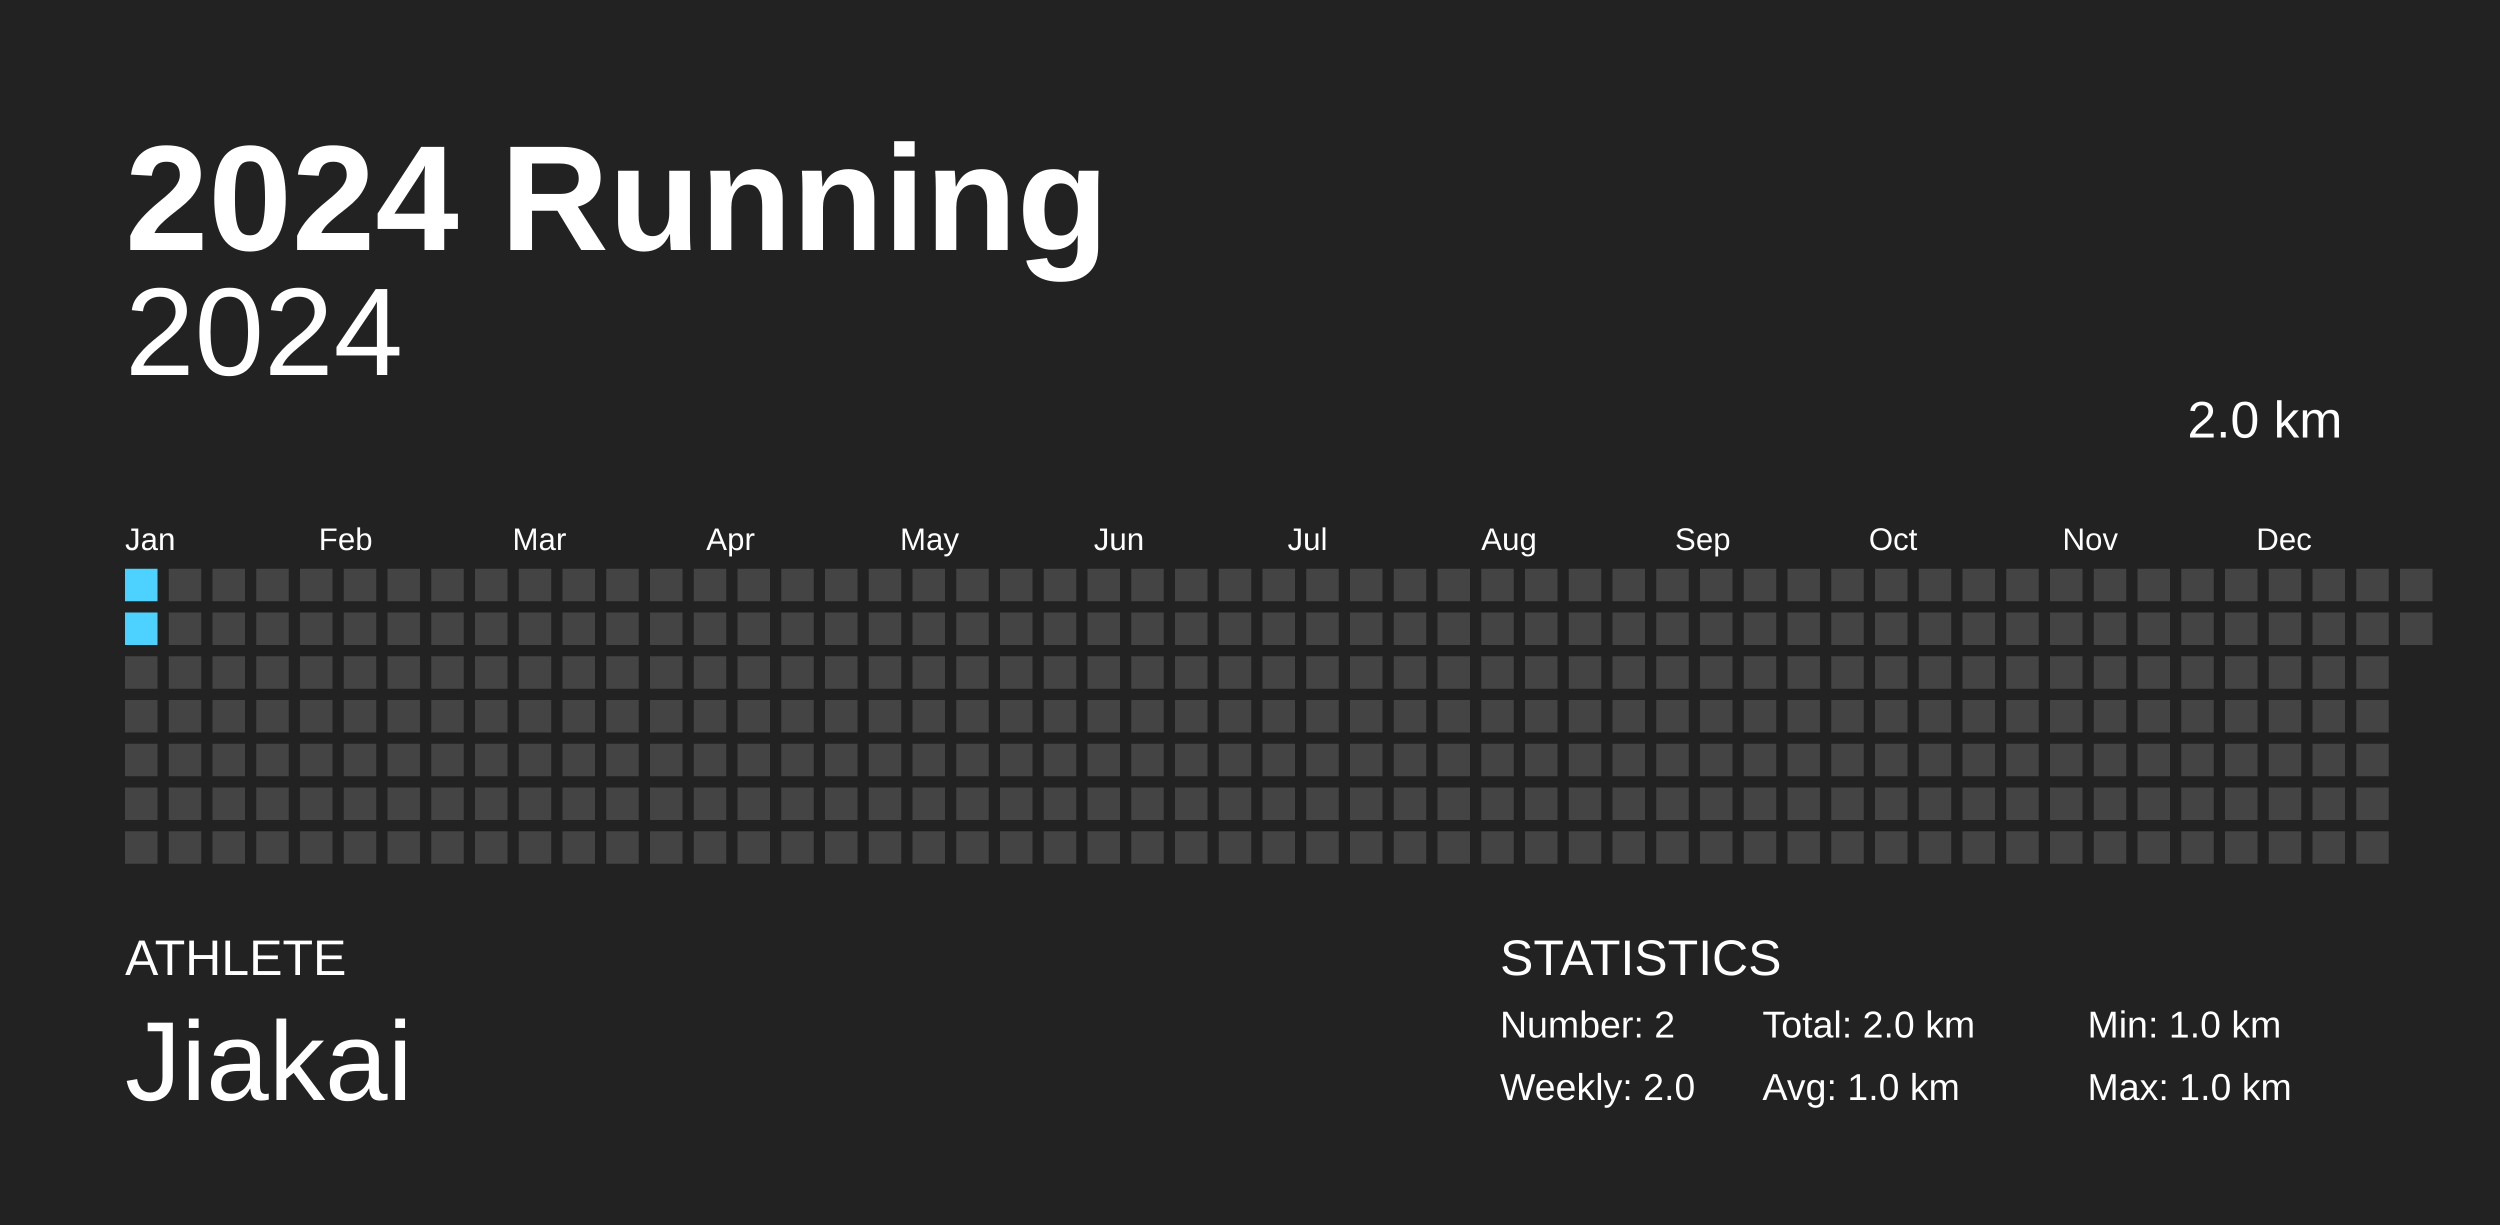
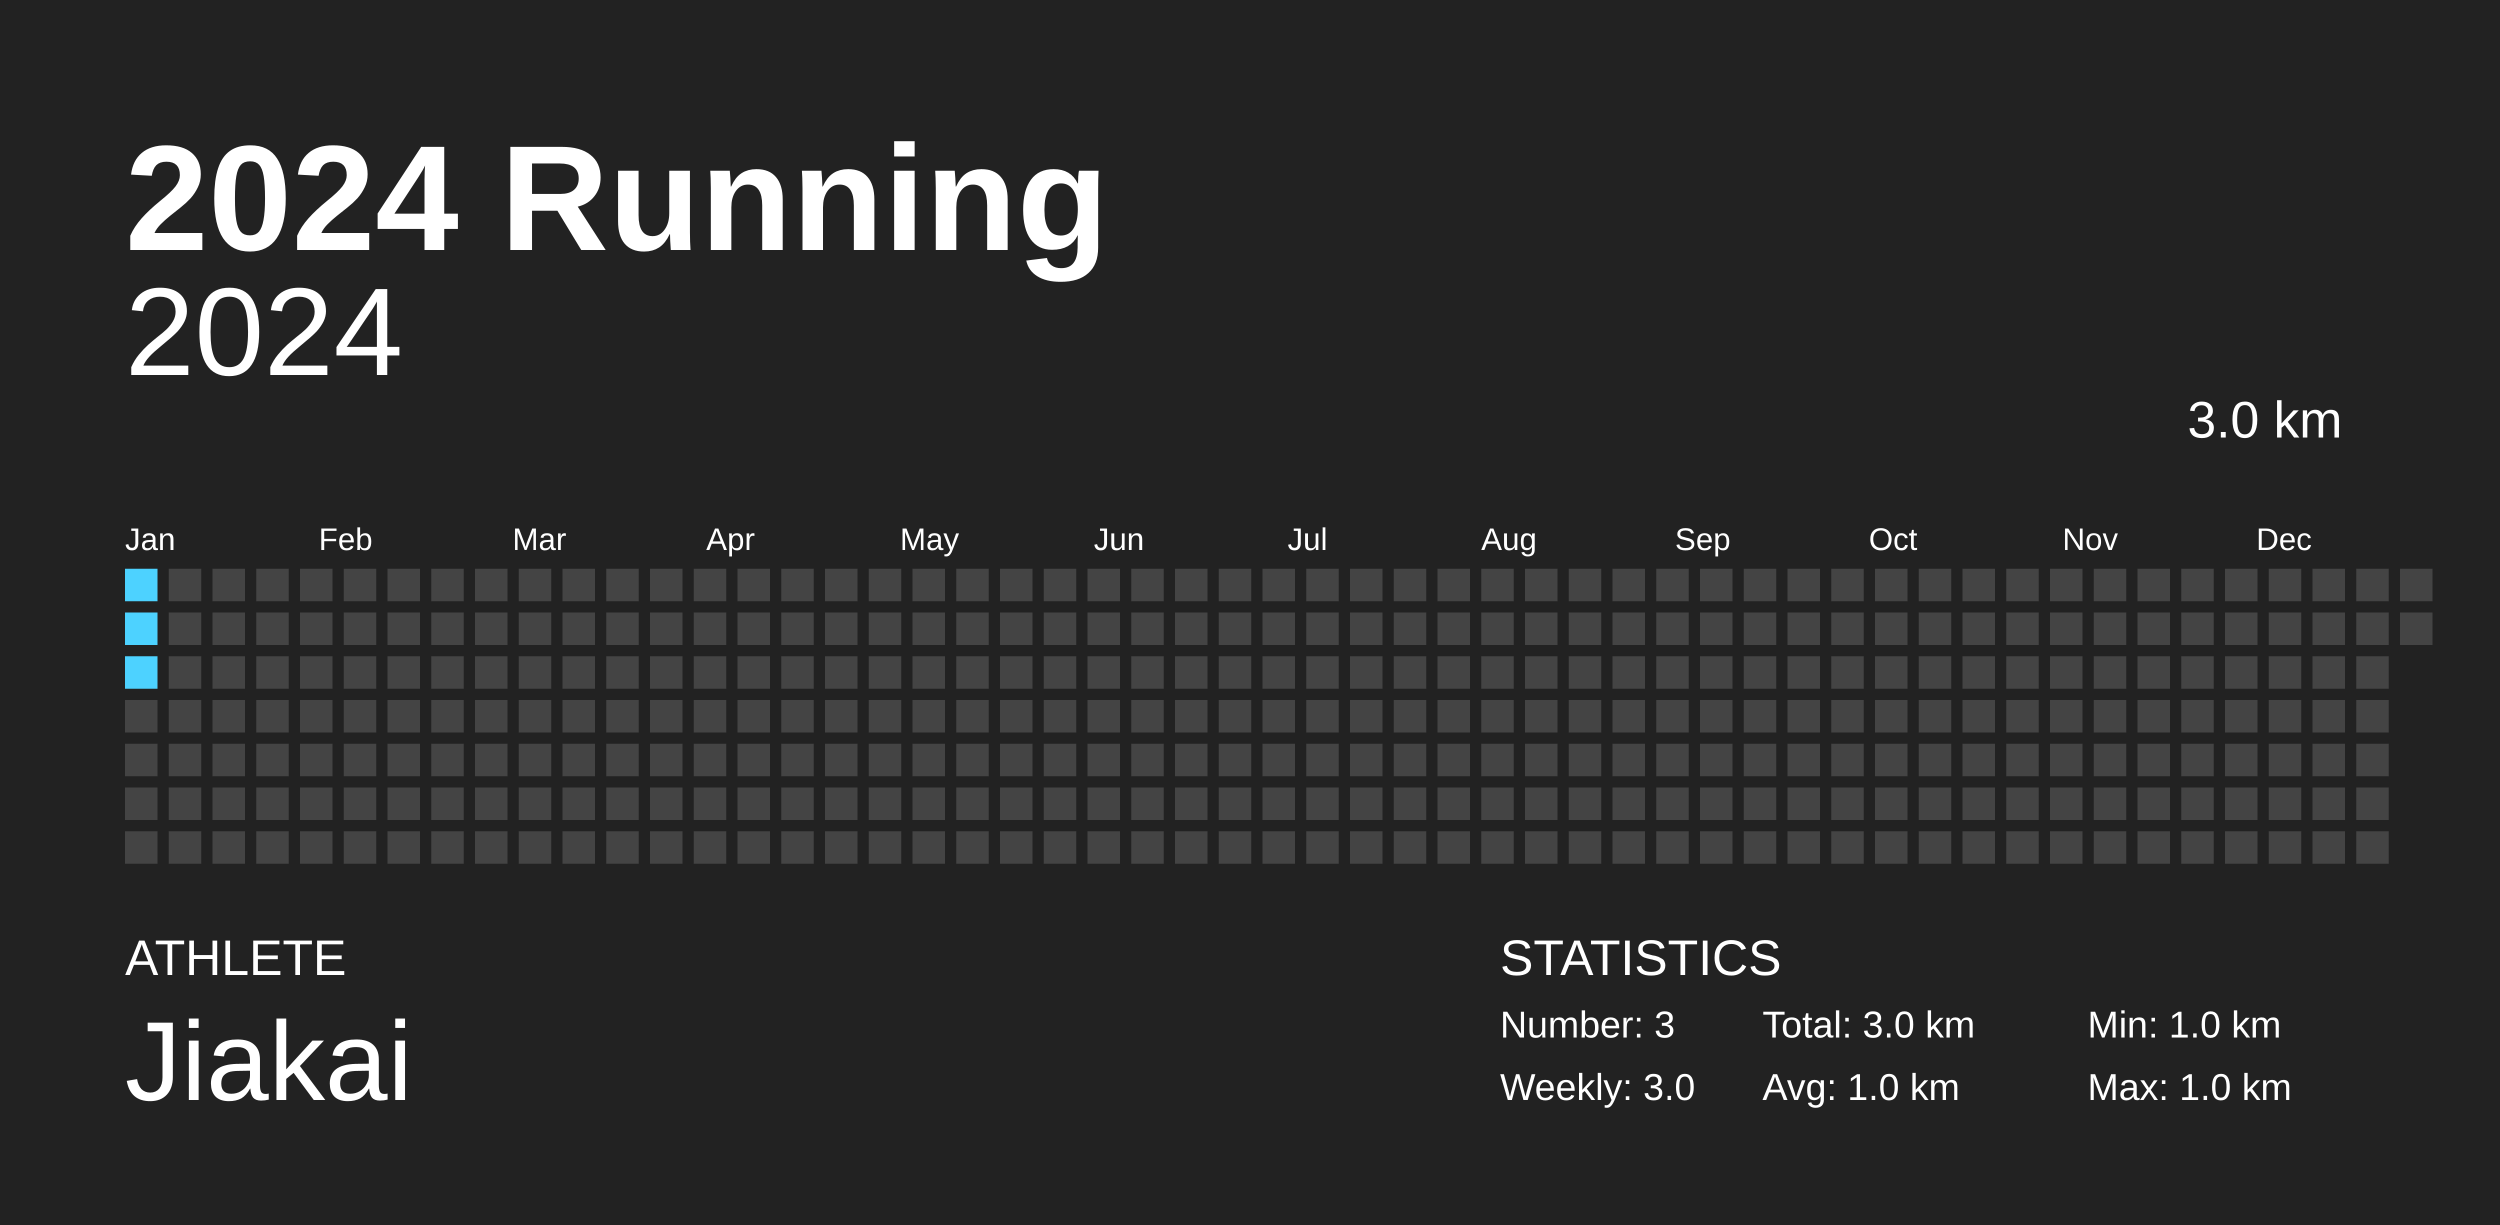
<svg xmlns="http://www.w3.org/2000/svg" baseProfile="full" height="98mm" version="1.1" viewBox="0,0,200,98" width="200mm">
  <defs />
  <rect fill="#222222" height="98" width="200" x="0" y="0" />
  <text fill="#FFFFFF" style="font-size:12px; font-family:Arial; font-weight:bold;" x="10" y="20">2024 Running</text>
  <text fill="#FFFFFF" style="font-size:4px; font-family:Arial" x="10" y="78">ATHLETE</text>
  <text fill="#FFFFFF" style="font-size:9px; font-family:Arial" x="10" y="88">Jiakai</text>
  <text fill="#FFFFFF" style="font-size:4px; font-family:Arial" x="120" y="78">STATISTICS</text>
-   <text fill="#FFFFFF" style="font-size:3px; font-family:Arial" x="120" y="83">Number: 2</text>
-   <text fill="#FFFFFF" style="font-size:3px; font-family:Arial" x="120" y="88">Weekly: 2.0</text>
-   <text fill="#FFFFFF" style="font-size:3px; font-family:Arial" x="141" y="83">Total: 2.0 km</text>
+   <text fill="#FFFFFF" style="font-size:3px; font-family:Arial" x="120" y="83">Number: 3</text>
+   <text fill="#FFFFFF" style="font-size:3px; font-family:Arial" x="120" y="88">Weekly: 3.0</text>
+   <text fill="#FFFFFF" style="font-size:3px; font-family:Arial" x="141" y="83">Total: 3.0 km</text>
  <text fill="#FFFFFF" style="font-size:3px; font-family:Arial" x="141" y="88">Avg: 1.0 km</text>
  <text fill="#FFFFFF" style="font-size:3px; font-family:Arial" x="167" y="83">Min: 1.0 km</text>
  <text fill="#FFFFFF" style="font-size:3px; font-family:Arial" x="167" y="88">Max: 1.0 km</text>
  <text alignment-baseline="hanging" fill="#FFFFFF" style="font-size:10.0px; font-family:Arial;" x="10" y="30">2024</text>
-   <text alignment-baseline="hanging" fill="#FFFFFF" style="font-size:4.125px; font-family:Arial;" x="175" y="35">2.0 km</text>
+   <text alignment-baseline="hanging" fill="#FFFFFF" style="font-size:4.125px; font-family:Arial;" x="175" y="35">3.0 km</text>
  <text fill="#FFFFFF" style="font-size:2.5px; font-family:Arial" x="10.0" y="44">Jan</text>
  <text fill="#FFFFFF" style="font-size:2.5px; font-family:Arial" x="25.5" y="44">Feb</text>
  <text fill="#FFFFFF" style="font-size:2.5px; font-family:Arial" x="41.0" y="44">Mar</text>
  <text fill="#FFFFFF" style="font-size:2.5px; font-family:Arial" x="56.5" y="44">Apr</text>
  <text fill="#FFFFFF" style="font-size:2.5px; font-family:Arial" x="72.0" y="44">May</text>
  <text fill="#FFFFFF" style="font-size:2.5px; font-family:Arial" x="87.5" y="44">Jun</text>
  <text fill="#FFFFFF" style="font-size:2.5px; font-family:Arial" x="103.0" y="44">Jul</text>
  <text fill="#FFFFFF" style="font-size:2.5px; font-family:Arial" x="118.5" y="44">Aug</text>
  <text fill="#FFFFFF" style="font-size:2.5px; font-family:Arial" x="134.0" y="44">Sep</text>
  <text fill="#FFFFFF" style="font-size:2.5px; font-family:Arial" x="149.5" y="44">Oct</text>
  <text fill="#FFFFFF" style="font-size:2.5px; font-family:Arial" x="165.0" y="44">Nov</text>
  <text fill="#FFFFFF" style="font-size:2.5px; font-family:Arial" x="180.5" y="44">Dec</text>
  <rect fill="#4dd2ff" height="2.6" width="2.6" x="10.0" y="45.5" />
  <rect fill="#4dd2ff" height="2.6" width="2.6" x="10.0" y="49.0" />
-   <rect fill="#444444" height="2.6" width="2.6" x="10.0" y="52.5" />
+   <rect fill="#4dd2ff" height="2.6" width="2.6" x="10.0" y="52.5" />
  <rect fill="#444444" height="2.6" width="2.6" x="10.0" y="56.0" />
  <rect fill="#444444" height="2.6" width="2.6" x="10.0" y="59.5" />
  <rect fill="#444444" height="2.6" width="2.6" x="10.0" y="63.0" />
  <rect fill="#444444" height="2.6" width="2.6" x="10.0" y="66.5" />
  <rect fill="#444444" height="2.6" width="2.6" x="13.5" y="45.5" />
  <rect fill="#444444" height="2.6" width="2.6" x="13.5" y="49.0" />
  <rect fill="#444444" height="2.6" width="2.6" x="13.5" y="52.5" />
  <rect fill="#444444" height="2.6" width="2.6" x="13.5" y="56.0" />
  <rect fill="#444444" height="2.6" width="2.6" x="13.5" y="59.5" />
  <rect fill="#444444" height="2.6" width="2.6" x="13.5" y="63.0" />
  <rect fill="#444444" height="2.6" width="2.6" x="13.5" y="66.5" />
  <rect fill="#444444" height="2.6" width="2.6" x="17.0" y="45.5" />
  <rect fill="#444444" height="2.6" width="2.6" x="17.0" y="49.0" />
  <rect fill="#444444" height="2.6" width="2.6" x="17.0" y="52.5" />
  <rect fill="#444444" height="2.6" width="2.6" x="17.0" y="56.0" />
  <rect fill="#444444" height="2.6" width="2.6" x="17.0" y="59.5" />
  <rect fill="#444444" height="2.6" width="2.6" x="17.0" y="63.0" />
  <rect fill="#444444" height="2.6" width="2.6" x="17.0" y="66.5" />
  <rect fill="#444444" height="2.6" width="2.6" x="20.5" y="45.5" />
  <rect fill="#444444" height="2.6" width="2.6" x="20.5" y="49.0" />
  <rect fill="#444444" height="2.6" width="2.6" x="20.5" y="52.5" />
  <rect fill="#444444" height="2.6" width="2.6" x="20.5" y="56.0" />
  <rect fill="#444444" height="2.6" width="2.6" x="20.5" y="59.5" />
  <rect fill="#444444" height="2.6" width="2.6" x="20.5" y="63.0" />
  <rect fill="#444444" height="2.6" width="2.6" x="20.5" y="66.5" />
  <rect fill="#444444" height="2.6" width="2.6" x="24.0" y="45.5" />
  <rect fill="#444444" height="2.6" width="2.6" x="24.0" y="49.0" />
  <rect fill="#444444" height="2.6" width="2.6" x="24.0" y="52.5" />
  <rect fill="#444444" height="2.6" width="2.6" x="24.0" y="56.0" />
  <rect fill="#444444" height="2.6" width="2.6" x="24.0" y="59.5" />
  <rect fill="#444444" height="2.6" width="2.6" x="24.0" y="63.0" />
  <rect fill="#444444" height="2.6" width="2.6" x="24.0" y="66.5" />
  <rect fill="#444444" height="2.6" width="2.6" x="27.5" y="45.5" />
  <rect fill="#444444" height="2.6" width="2.6" x="27.5" y="49.0" />
  <rect fill="#444444" height="2.6" width="2.6" x="27.5" y="52.5" />
  <rect fill="#444444" height="2.6" width="2.6" x="27.5" y="56.0" />
  <rect fill="#444444" height="2.6" width="2.6" x="27.5" y="59.5" />
  <rect fill="#444444" height="2.6" width="2.6" x="27.5" y="63.0" />
  <rect fill="#444444" height="2.6" width="2.6" x="27.5" y="66.5" />
  <rect fill="#444444" height="2.6" width="2.6" x="31.0" y="45.5" />
  <rect fill="#444444" height="2.6" width="2.6" x="31.0" y="49.0" />
  <rect fill="#444444" height="2.6" width="2.6" x="31.0" y="52.5" />
  <rect fill="#444444" height="2.6" width="2.6" x="31.0" y="56.0" />
  <rect fill="#444444" height="2.6" width="2.6" x="31.0" y="59.5" />
  <rect fill="#444444" height="2.6" width="2.6" x="31.0" y="63.0" />
  <rect fill="#444444" height="2.6" width="2.6" x="31.0" y="66.5" />
  <rect fill="#444444" height="2.6" width="2.6" x="34.5" y="45.5" />
  <rect fill="#444444" height="2.6" width="2.6" x="34.5" y="49.0" />
  <rect fill="#444444" height="2.6" width="2.6" x="34.5" y="52.5" />
  <rect fill="#444444" height="2.6" width="2.6" x="34.5" y="56.0" />
  <rect fill="#444444" height="2.6" width="2.6" x="34.5" y="59.5" />
  <rect fill="#444444" height="2.6" width="2.6" x="34.5" y="63.0" />
  <rect fill="#444444" height="2.6" width="2.6" x="34.5" y="66.5" />
  <rect fill="#444444" height="2.6" width="2.6" x="38.0" y="45.5" />
  <rect fill="#444444" height="2.6" width="2.6" x="38.0" y="49.0" />
  <rect fill="#444444" height="2.6" width="2.6" x="38.0" y="52.5" />
  <rect fill="#444444" height="2.6" width="2.6" x="38.0" y="56.0" />
  <rect fill="#444444" height="2.6" width="2.6" x="38.0" y="59.5" />
  <rect fill="#444444" height="2.6" width="2.6" x="38.0" y="63.0" />
  <rect fill="#444444" height="2.6" width="2.6" x="38.0" y="66.5" />
  <rect fill="#444444" height="2.6" width="2.6" x="41.5" y="45.5" />
  <rect fill="#444444" height="2.6" width="2.6" x="41.5" y="49.0" />
  <rect fill="#444444" height="2.6" width="2.6" x="41.5" y="52.5" />
  <rect fill="#444444" height="2.6" width="2.6" x="41.5" y="56.0" />
  <rect fill="#444444" height="2.6" width="2.6" x="41.5" y="59.5" />
  <rect fill="#444444" height="2.6" width="2.6" x="41.5" y="63.0" />
  <rect fill="#444444" height="2.6" width="2.6" x="41.5" y="66.5" />
  <rect fill="#444444" height="2.6" width="2.6" x="45.0" y="45.5" />
  <rect fill="#444444" height="2.6" width="2.6" x="45.0" y="49.0" />
  <rect fill="#444444" height="2.6" width="2.6" x="45.0" y="52.5" />
  <rect fill="#444444" height="2.6" width="2.6" x="45.0" y="56.0" />
  <rect fill="#444444" height="2.6" width="2.6" x="45.0" y="59.5" />
  <rect fill="#444444" height="2.6" width="2.6" x="45.0" y="63.0" />
  <rect fill="#444444" height="2.6" width="2.6" x="45.0" y="66.5" />
  <rect fill="#444444" height="2.6" width="2.6" x="48.5" y="45.5" />
  <rect fill="#444444" height="2.6" width="2.6" x="48.5" y="49.0" />
  <rect fill="#444444" height="2.6" width="2.6" x="48.5" y="52.5" />
  <rect fill="#444444" height="2.6" width="2.6" x="48.5" y="56.0" />
  <rect fill="#444444" height="2.6" width="2.6" x="48.5" y="59.5" />
  <rect fill="#444444" height="2.6" width="2.6" x="48.5" y="63.0" />
  <rect fill="#444444" height="2.6" width="2.6" x="48.5" y="66.5" />
  <rect fill="#444444" height="2.6" width="2.6" x="52.0" y="45.5" />
  <rect fill="#444444" height="2.6" width="2.6" x="52.0" y="49.0" />
  <rect fill="#444444" height="2.6" width="2.6" x="52.0" y="52.5" />
  <rect fill="#444444" height="2.6" width="2.6" x="52.0" y="56.0" />
  <rect fill="#444444" height="2.6" width="2.6" x="52.0" y="59.5" />
  <rect fill="#444444" height="2.6" width="2.6" x="52.0" y="63.0" />
  <rect fill="#444444" height="2.6" width="2.6" x="52.0" y="66.5" />
  <rect fill="#444444" height="2.6" width="2.6" x="55.5" y="45.5" />
  <rect fill="#444444" height="2.6" width="2.6" x="55.5" y="49.0" />
  <rect fill="#444444" height="2.6" width="2.6" x="55.5" y="52.5" />
  <rect fill="#444444" height="2.6" width="2.6" x="55.5" y="56.0" />
  <rect fill="#444444" height="2.6" width="2.6" x="55.5" y="59.5" />
  <rect fill="#444444" height="2.6" width="2.6" x="55.5" y="63.0" />
  <rect fill="#444444" height="2.6" width="2.6" x="55.5" y="66.5" />
  <rect fill="#444444" height="2.6" width="2.6" x="59.0" y="45.5" />
  <rect fill="#444444" height="2.6" width="2.6" x="59.0" y="49.0" />
  <rect fill="#444444" height="2.6" width="2.6" x="59.0" y="52.5" />
  <rect fill="#444444" height="2.6" width="2.6" x="59.0" y="56.0" />
  <rect fill="#444444" height="2.6" width="2.6" x="59.0" y="59.5" />
  <rect fill="#444444" height="2.6" width="2.6" x="59.0" y="63.0" />
  <rect fill="#444444" height="2.6" width="2.6" x="59.0" y="66.5" />
  <rect fill="#444444" height="2.6" width="2.6" x="62.5" y="45.5" />
  <rect fill="#444444" height="2.6" width="2.6" x="62.5" y="49.0" />
  <rect fill="#444444" height="2.6" width="2.6" x="62.5" y="52.5" />
  <rect fill="#444444" height="2.6" width="2.6" x="62.5" y="56.0" />
  <rect fill="#444444" height="2.6" width="2.6" x="62.5" y="59.5" />
  <rect fill="#444444" height="2.6" width="2.6" x="62.5" y="63.0" />
  <rect fill="#444444" height="2.6" width="2.6" x="62.5" y="66.5" />
  <rect fill="#444444" height="2.6" width="2.6" x="66.0" y="45.5" />
  <rect fill="#444444" height="2.6" width="2.6" x="66.0" y="49.0" />
  <rect fill="#444444" height="2.6" width="2.6" x="66.0" y="52.5" />
  <rect fill="#444444" height="2.6" width="2.6" x="66.0" y="56.0" />
  <rect fill="#444444" height="2.6" width="2.6" x="66.0" y="59.5" />
  <rect fill="#444444" height="2.6" width="2.6" x="66.0" y="63.0" />
  <rect fill="#444444" height="2.6" width="2.6" x="66.0" y="66.5" />
  <rect fill="#444444" height="2.6" width="2.6" x="69.5" y="45.5" />
  <rect fill="#444444" height="2.6" width="2.6" x="69.5" y="49.0" />
  <rect fill="#444444" height="2.6" width="2.6" x="69.5" y="52.5" />
  <rect fill="#444444" height="2.6" width="2.6" x="69.5" y="56.0" />
  <rect fill="#444444" height="2.6" width="2.6" x="69.5" y="59.5" />
  <rect fill="#444444" height="2.6" width="2.6" x="69.5" y="63.0" />
  <rect fill="#444444" height="2.6" width="2.6" x="69.5" y="66.5" />
  <rect fill="#444444" height="2.6" width="2.6" x="73.0" y="45.5" />
  <rect fill="#444444" height="2.6" width="2.6" x="73.0" y="49.0" />
  <rect fill="#444444" height="2.6" width="2.6" x="73.0" y="52.5" />
  <rect fill="#444444" height="2.6" width="2.6" x="73.0" y="56.0" />
  <rect fill="#444444" height="2.6" width="2.6" x="73.0" y="59.5" />
  <rect fill="#444444" height="2.6" width="2.6" x="73.0" y="63.0" />
  <rect fill="#444444" height="2.6" width="2.6" x="73.0" y="66.5" />
  <rect fill="#444444" height="2.6" width="2.6" x="76.5" y="45.5" />
  <rect fill="#444444" height="2.6" width="2.6" x="76.5" y="49.0" />
  <rect fill="#444444" height="2.6" width="2.6" x="76.5" y="52.5" />
  <rect fill="#444444" height="2.6" width="2.6" x="76.5" y="56.0" />
  <rect fill="#444444" height="2.6" width="2.6" x="76.5" y="59.5" />
  <rect fill="#444444" height="2.6" width="2.6" x="76.5" y="63.0" />
  <rect fill="#444444" height="2.6" width="2.6" x="76.5" y="66.5" />
  <rect fill="#444444" height="2.6" width="2.6" x="80.0" y="45.5" />
  <rect fill="#444444" height="2.6" width="2.6" x="80.0" y="49.0" />
  <rect fill="#444444" height="2.6" width="2.6" x="80.0" y="52.5" />
  <rect fill="#444444" height="2.6" width="2.6" x="80.0" y="56.0" />
  <rect fill="#444444" height="2.6" width="2.6" x="80.0" y="59.5" />
  <rect fill="#444444" height="2.6" width="2.6" x="80.0" y="63.0" />
  <rect fill="#444444" height="2.6" width="2.6" x="80.0" y="66.5" />
  <rect fill="#444444" height="2.6" width="2.6" x="83.5" y="45.5" />
  <rect fill="#444444" height="2.6" width="2.6" x="83.5" y="49.0" />
  <rect fill="#444444" height="2.6" width="2.6" x="83.5" y="52.5" />
  <rect fill="#444444" height="2.6" width="2.6" x="83.5" y="56.0" />
  <rect fill="#444444" height="2.6" width="2.6" x="83.5" y="59.5" />
  <rect fill="#444444" height="2.6" width="2.6" x="83.5" y="63.0" />
  <rect fill="#444444" height="2.6" width="2.6" x="83.5" y="66.5" />
  <rect fill="#444444" height="2.6" width="2.6" x="87.0" y="45.5" />
  <rect fill="#444444" height="2.6" width="2.6" x="87.0" y="49.0" />
  <rect fill="#444444" height="2.6" width="2.6" x="87.0" y="52.5" />
  <rect fill="#444444" height="2.6" width="2.6" x="87.0" y="56.0" />
  <rect fill="#444444" height="2.6" width="2.6" x="87.0" y="59.5" />
  <rect fill="#444444" height="2.6" width="2.6" x="87.0" y="63.0" />
  <rect fill="#444444" height="2.6" width="2.6" x="87.0" y="66.5" />
  <rect fill="#444444" height="2.6" width="2.6" x="90.5" y="45.5" />
  <rect fill="#444444" height="2.6" width="2.6" x="90.5" y="49.0" />
  <rect fill="#444444" height="2.6" width="2.6" x="90.5" y="52.5" />
  <rect fill="#444444" height="2.6" width="2.6" x="90.5" y="56.0" />
  <rect fill="#444444" height="2.6" width="2.6" x="90.5" y="59.5" />
  <rect fill="#444444" height="2.6" width="2.6" x="90.5" y="63.0" />
  <rect fill="#444444" height="2.6" width="2.6" x="90.5" y="66.5" />
  <rect fill="#444444" height="2.6" width="2.6" x="94.0" y="45.5" />
  <rect fill="#444444" height="2.6" width="2.6" x="94.0" y="49.0" />
  <rect fill="#444444" height="2.6" width="2.6" x="94.0" y="52.5" />
  <rect fill="#444444" height="2.6" width="2.6" x="94.0" y="56.0" />
  <rect fill="#444444" height="2.6" width="2.6" x="94.0" y="59.5" />
  <rect fill="#444444" height="2.6" width="2.6" x="94.0" y="63.0" />
  <rect fill="#444444" height="2.6" width="2.6" x="94.0" y="66.5" />
  <rect fill="#444444" height="2.6" width="2.6" x="97.5" y="45.5" />
  <rect fill="#444444" height="2.6" width="2.6" x="97.5" y="49.0" />
  <rect fill="#444444" height="2.6" width="2.6" x="97.5" y="52.5" />
  <rect fill="#444444" height="2.6" width="2.6" x="97.5" y="56.0" />
  <rect fill="#444444" height="2.6" width="2.6" x="97.5" y="59.5" />
  <rect fill="#444444" height="2.6" width="2.6" x="97.5" y="63.0" />
  <rect fill="#444444" height="2.6" width="2.6" x="97.5" y="66.5" />
  <rect fill="#444444" height="2.6" width="2.6" x="101.0" y="45.5" />
  <rect fill="#444444" height="2.6" width="2.6" x="101.0" y="49.0" />
  <rect fill="#444444" height="2.6" width="2.6" x="101.0" y="52.5" />
  <rect fill="#444444" height="2.6" width="2.6" x="101.0" y="56.0" />
  <rect fill="#444444" height="2.6" width="2.6" x="101.0" y="59.5" />
  <rect fill="#444444" height="2.6" width="2.6" x="101.0" y="63.0" />
  <rect fill="#444444" height="2.6" width="2.6" x="101.0" y="66.5" />
  <rect fill="#444444" height="2.6" width="2.6" x="104.5" y="45.5" />
  <rect fill="#444444" height="2.6" width="2.6" x="104.5" y="49.0" />
  <rect fill="#444444" height="2.6" width="2.6" x="104.5" y="52.5" />
  <rect fill="#444444" height="2.6" width="2.6" x="104.5" y="56.0" />
  <rect fill="#444444" height="2.6" width="2.6" x="104.5" y="59.5" />
  <rect fill="#444444" height="2.6" width="2.6" x="104.5" y="63.0" />
  <rect fill="#444444" height="2.6" width="2.6" x="104.5" y="66.5" />
  <rect fill="#444444" height="2.6" width="2.6" x="108.0" y="45.5" />
  <rect fill="#444444" height="2.6" width="2.6" x="108.0" y="49.0" />
  <rect fill="#444444" height="2.6" width="2.6" x="108.0" y="52.5" />
  <rect fill="#444444" height="2.6" width="2.6" x="108.0" y="56.0" />
  <rect fill="#444444" height="2.6" width="2.6" x="108.0" y="59.5" />
  <rect fill="#444444" height="2.6" width="2.6" x="108.0" y="63.0" />
  <rect fill="#444444" height="2.6" width="2.6" x="108.0" y="66.5" />
  <rect fill="#444444" height="2.6" width="2.6" x="111.5" y="45.5" />
  <rect fill="#444444" height="2.6" width="2.6" x="111.5" y="49.0" />
  <rect fill="#444444" height="2.6" width="2.6" x="111.5" y="52.5" />
  <rect fill="#444444" height="2.6" width="2.6" x="111.5" y="56.0" />
  <rect fill="#444444" height="2.6" width="2.6" x="111.5" y="59.5" />
  <rect fill="#444444" height="2.6" width="2.6" x="111.5" y="63.0" />
  <rect fill="#444444" height="2.6" width="2.6" x="111.5" y="66.5" />
  <rect fill="#444444" height="2.6" width="2.6" x="115.0" y="45.5" />
  <rect fill="#444444" height="2.6" width="2.6" x="115.0" y="49.0" />
  <rect fill="#444444" height="2.6" width="2.6" x="115.0" y="52.5" />
  <rect fill="#444444" height="2.6" width="2.6" x="115.0" y="56.0" />
  <rect fill="#444444" height="2.6" width="2.6" x="115.0" y="59.5" />
  <rect fill="#444444" height="2.6" width="2.6" x="115.0" y="63.0" />
  <rect fill="#444444" height="2.6" width="2.6" x="115.0" y="66.5" />
  <rect fill="#444444" height="2.6" width="2.6" x="118.5" y="45.5" />
  <rect fill="#444444" height="2.6" width="2.6" x="118.5" y="49.0" />
  <rect fill="#444444" height="2.6" width="2.6" x="118.5" y="52.5" />
  <rect fill="#444444" height="2.6" width="2.6" x="118.5" y="56.0" />
  <rect fill="#444444" height="2.6" width="2.6" x="118.5" y="59.5" />
  <rect fill="#444444" height="2.6" width="2.6" x="118.5" y="63.0" />
  <rect fill="#444444" height="2.6" width="2.6" x="118.5" y="66.5" />
  <rect fill="#444444" height="2.6" width="2.6" x="122.0" y="45.5" />
  <rect fill="#444444" height="2.6" width="2.6" x="122.0" y="49.0" />
  <rect fill="#444444" height="2.6" width="2.6" x="122.0" y="52.5" />
  <rect fill="#444444" height="2.6" width="2.6" x="122.0" y="56.0" />
  <rect fill="#444444" height="2.6" width="2.6" x="122.0" y="59.5" />
  <rect fill="#444444" height="2.6" width="2.6" x="122.0" y="63.0" />
  <rect fill="#444444" height="2.6" width="2.6" x="122.0" y="66.5" />
  <rect fill="#444444" height="2.6" width="2.6" x="125.5" y="45.5" />
  <rect fill="#444444" height="2.6" width="2.6" x="125.5" y="49.0" />
  <rect fill="#444444" height="2.6" width="2.6" x="125.5" y="52.5" />
  <rect fill="#444444" height="2.6" width="2.6" x="125.5" y="56.0" />
  <rect fill="#444444" height="2.6" width="2.6" x="125.5" y="59.5" />
  <rect fill="#444444" height="2.6" width="2.6" x="125.5" y="63.0" />
  <rect fill="#444444" height="2.6" width="2.6" x="125.5" y="66.5" />
  <rect fill="#444444" height="2.6" width="2.6" x="129.0" y="45.5" />
  <rect fill="#444444" height="2.6" width="2.6" x="129.0" y="49.0" />
  <rect fill="#444444" height="2.6" width="2.6" x="129.0" y="52.5" />
  <rect fill="#444444" height="2.6" width="2.6" x="129.0" y="56.0" />
  <rect fill="#444444" height="2.6" width="2.6" x="129.0" y="59.5" />
  <rect fill="#444444" height="2.6" width="2.6" x="129.0" y="63.0" />
  <rect fill="#444444" height="2.6" width="2.6" x="129.0" y="66.5" />
  <rect fill="#444444" height="2.6" width="2.6" x="132.5" y="45.5" />
  <rect fill="#444444" height="2.6" width="2.6" x="132.5" y="49.0" />
  <rect fill="#444444" height="2.6" width="2.6" x="132.5" y="52.5" />
  <rect fill="#444444" height="2.6" width="2.6" x="132.5" y="56.0" />
  <rect fill="#444444" height="2.6" width="2.6" x="132.5" y="59.5" />
  <rect fill="#444444" height="2.6" width="2.6" x="132.5" y="63.0" />
  <rect fill="#444444" height="2.6" width="2.6" x="132.5" y="66.5" />
  <rect fill="#444444" height="2.6" width="2.6" x="136.0" y="45.5" />
  <rect fill="#444444" height="2.6" width="2.6" x="136.0" y="49.0" />
  <rect fill="#444444" height="2.6" width="2.6" x="136.0" y="52.5" />
  <rect fill="#444444" height="2.6" width="2.6" x="136.0" y="56.0" />
  <rect fill="#444444" height="2.6" width="2.6" x="136.0" y="59.5" />
  <rect fill="#444444" height="2.6" width="2.6" x="136.0" y="63.0" />
  <rect fill="#444444" height="2.6" width="2.6" x="136.0" y="66.5" />
  <rect fill="#444444" height="2.6" width="2.6" x="139.5" y="45.5" />
  <rect fill="#444444" height="2.6" width="2.6" x="139.5" y="49.0" />
  <rect fill="#444444" height="2.6" width="2.6" x="139.5" y="52.5" />
  <rect fill="#444444" height="2.6" width="2.6" x="139.5" y="56.0" />
  <rect fill="#444444" height="2.6" width="2.6" x="139.5" y="59.5" />
  <rect fill="#444444" height="2.6" width="2.6" x="139.5" y="63.0" />
  <rect fill="#444444" height="2.6" width="2.6" x="139.5" y="66.5" />
  <rect fill="#444444" height="2.6" width="2.6" x="143.0" y="45.5" />
  <rect fill="#444444" height="2.6" width="2.6" x="143.0" y="49.0" />
  <rect fill="#444444" height="2.6" width="2.6" x="143.0" y="52.5" />
  <rect fill="#444444" height="2.6" width="2.6" x="143.0" y="56.0" />
  <rect fill="#444444" height="2.6" width="2.6" x="143.0" y="59.5" />
  <rect fill="#444444" height="2.6" width="2.6" x="143.0" y="63.0" />
  <rect fill="#444444" height="2.6" width="2.6" x="143.0" y="66.5" />
  <rect fill="#444444" height="2.6" width="2.6" x="146.5" y="45.5" />
  <rect fill="#444444" height="2.6" width="2.6" x="146.5" y="49.0" />
  <rect fill="#444444" height="2.6" width="2.6" x="146.5" y="52.5" />
  <rect fill="#444444" height="2.6" width="2.6" x="146.5" y="56.0" />
  <rect fill="#444444" height="2.6" width="2.6" x="146.5" y="59.5" />
  <rect fill="#444444" height="2.6" width="2.6" x="146.5" y="63.0" />
  <rect fill="#444444" height="2.6" width="2.6" x="146.5" y="66.5" />
  <rect fill="#444444" height="2.6" width="2.6" x="150.0" y="45.5" />
  <rect fill="#444444" height="2.6" width="2.6" x="150.0" y="49.0" />
  <rect fill="#444444" height="2.6" width="2.6" x="150.0" y="52.5" />
  <rect fill="#444444" height="2.6" width="2.6" x="150.0" y="56.0" />
  <rect fill="#444444" height="2.6" width="2.6" x="150.0" y="59.5" />
  <rect fill="#444444" height="2.6" width="2.6" x="150.0" y="63.0" />
  <rect fill="#444444" height="2.6" width="2.6" x="150.0" y="66.5" />
  <rect fill="#444444" height="2.6" width="2.6" x="153.5" y="45.5" />
  <rect fill="#444444" height="2.6" width="2.6" x="153.5" y="49.0" />
  <rect fill="#444444" height="2.6" width="2.6" x="153.5" y="52.5" />
  <rect fill="#444444" height="2.6" width="2.6" x="153.5" y="56.0" />
  <rect fill="#444444" height="2.6" width="2.6" x="153.5" y="59.5" />
  <rect fill="#444444" height="2.6" width="2.6" x="153.5" y="63.0" />
  <rect fill="#444444" height="2.6" width="2.6" x="153.5" y="66.5" />
  <rect fill="#444444" height="2.6" width="2.6" x="157.0" y="45.5" />
  <rect fill="#444444" height="2.6" width="2.6" x="157.0" y="49.0" />
  <rect fill="#444444" height="2.6" width="2.6" x="157.0" y="52.5" />
  <rect fill="#444444" height="2.6" width="2.6" x="157.0" y="56.0" />
  <rect fill="#444444" height="2.6" width="2.6" x="157.0" y="59.5" />
  <rect fill="#444444" height="2.6" width="2.6" x="157.0" y="63.0" />
  <rect fill="#444444" height="2.6" width="2.6" x="157.0" y="66.5" />
  <rect fill="#444444" height="2.6" width="2.6" x="160.5" y="45.5" />
  <rect fill="#444444" height="2.6" width="2.6" x="160.5" y="49.0" />
  <rect fill="#444444" height="2.6" width="2.6" x="160.5" y="52.5" />
  <rect fill="#444444" height="2.6" width="2.6" x="160.5" y="56.0" />
  <rect fill="#444444" height="2.6" width="2.6" x="160.5" y="59.5" />
  <rect fill="#444444" height="2.6" width="2.6" x="160.5" y="63.0" />
  <rect fill="#444444" height="2.6" width="2.6" x="160.5" y="66.5" />
  <rect fill="#444444" height="2.6" width="2.6" x="164.0" y="45.5" />
  <rect fill="#444444" height="2.6" width="2.6" x="164.0" y="49.0" />
  <rect fill="#444444" height="2.6" width="2.6" x="164.0" y="52.5" />
  <rect fill="#444444" height="2.6" width="2.6" x="164.0" y="56.0" />
  <rect fill="#444444" height="2.6" width="2.6" x="164.0" y="59.5" />
  <rect fill="#444444" height="2.6" width="2.6" x="164.0" y="63.0" />
  <rect fill="#444444" height="2.6" width="2.6" x="164.0" y="66.5" />
  <rect fill="#444444" height="2.6" width="2.6" x="167.5" y="45.5" />
  <rect fill="#444444" height="2.6" width="2.6" x="167.5" y="49.0" />
  <rect fill="#444444" height="2.6" width="2.6" x="167.5" y="52.5" />
  <rect fill="#444444" height="2.6" width="2.6" x="167.5" y="56.0" />
  <rect fill="#444444" height="2.6" width="2.6" x="167.5" y="59.5" />
  <rect fill="#444444" height="2.6" width="2.6" x="167.5" y="63.0" />
  <rect fill="#444444" height="2.6" width="2.6" x="167.5" y="66.5" />
  <rect fill="#444444" height="2.6" width="2.6" x="171.0" y="45.5" />
  <rect fill="#444444" height="2.6" width="2.6" x="171.0" y="49.0" />
  <rect fill="#444444" height="2.6" width="2.6" x="171.0" y="52.5" />
  <rect fill="#444444" height="2.6" width="2.6" x="171.0" y="56.0" />
  <rect fill="#444444" height="2.6" width="2.6" x="171.0" y="59.5" />
  <rect fill="#444444" height="2.6" width="2.6" x="171.0" y="63.0" />
  <rect fill="#444444" height="2.6" width="2.6" x="171.0" y="66.5" />
  <rect fill="#444444" height="2.6" width="2.6" x="174.5" y="45.5" />
  <rect fill="#444444" height="2.6" width="2.6" x="174.5" y="49.0" />
  <rect fill="#444444" height="2.6" width="2.6" x="174.5" y="52.5" />
  <rect fill="#444444" height="2.6" width="2.6" x="174.5" y="56.0" />
  <rect fill="#444444" height="2.6" width="2.6" x="174.5" y="59.5" />
  <rect fill="#444444" height="2.6" width="2.6" x="174.5" y="63.0" />
  <rect fill="#444444" height="2.6" width="2.6" x="174.5" y="66.5" />
  <rect fill="#444444" height="2.6" width="2.6" x="178.0" y="45.5" />
  <rect fill="#444444" height="2.6" width="2.6" x="178.0" y="49.0" />
  <rect fill="#444444" height="2.6" width="2.6" x="178.0" y="52.5" />
  <rect fill="#444444" height="2.6" width="2.6" x="178.0" y="56.0" />
  <rect fill="#444444" height="2.6" width="2.6" x="178.0" y="59.5" />
  <rect fill="#444444" height="2.6" width="2.6" x="178.0" y="63.0" />
  <rect fill="#444444" height="2.6" width="2.6" x="178.0" y="66.5" />
  <rect fill="#444444" height="2.6" width="2.6" x="181.5" y="45.5" />
  <rect fill="#444444" height="2.6" width="2.6" x="181.5" y="49.0" />
  <rect fill="#444444" height="2.6" width="2.6" x="181.5" y="52.5" />
  <rect fill="#444444" height="2.6" width="2.6" x="181.5" y="56.0" />
  <rect fill="#444444" height="2.6" width="2.6" x="181.5" y="59.5" />
  <rect fill="#444444" height="2.6" width="2.6" x="181.5" y="63.0" />
  <rect fill="#444444" height="2.6" width="2.6" x="181.5" y="66.5" />
  <rect fill="#444444" height="2.6" width="2.6" x="185.0" y="45.5" />
  <rect fill="#444444" height="2.6" width="2.6" x="185.0" y="49.0" />
  <rect fill="#444444" height="2.6" width="2.6" x="185.0" y="52.5" />
  <rect fill="#444444" height="2.6" width="2.6" x="185.0" y="56.0" />
  <rect fill="#444444" height="2.6" width="2.6" x="185.0" y="59.5" />
  <rect fill="#444444" height="2.6" width="2.6" x="185.0" y="63.0" />
  <rect fill="#444444" height="2.6" width="2.6" x="185.0" y="66.5" />
  <rect fill="#444444" height="2.6" width="2.6" x="188.5" y="45.5" />
  <rect fill="#444444" height="2.6" width="2.6" x="188.5" y="49.0" />
  <rect fill="#444444" height="2.6" width="2.6" x="188.5" y="52.5" />
  <rect fill="#444444" height="2.6" width="2.6" x="188.5" y="56.0" />
  <rect fill="#444444" height="2.6" width="2.6" x="188.5" y="59.5" />
  <rect fill="#444444" height="2.6" width="2.6" x="188.5" y="63.0" />
  <rect fill="#444444" height="2.6" width="2.6" x="188.5" y="66.5" />
  <rect fill="#444444" height="2.6" width="2.6" x="192.0" y="45.5" />
  <rect fill="#444444" height="2.6" width="2.6" x="192.0" y="49.0" />
</svg>
